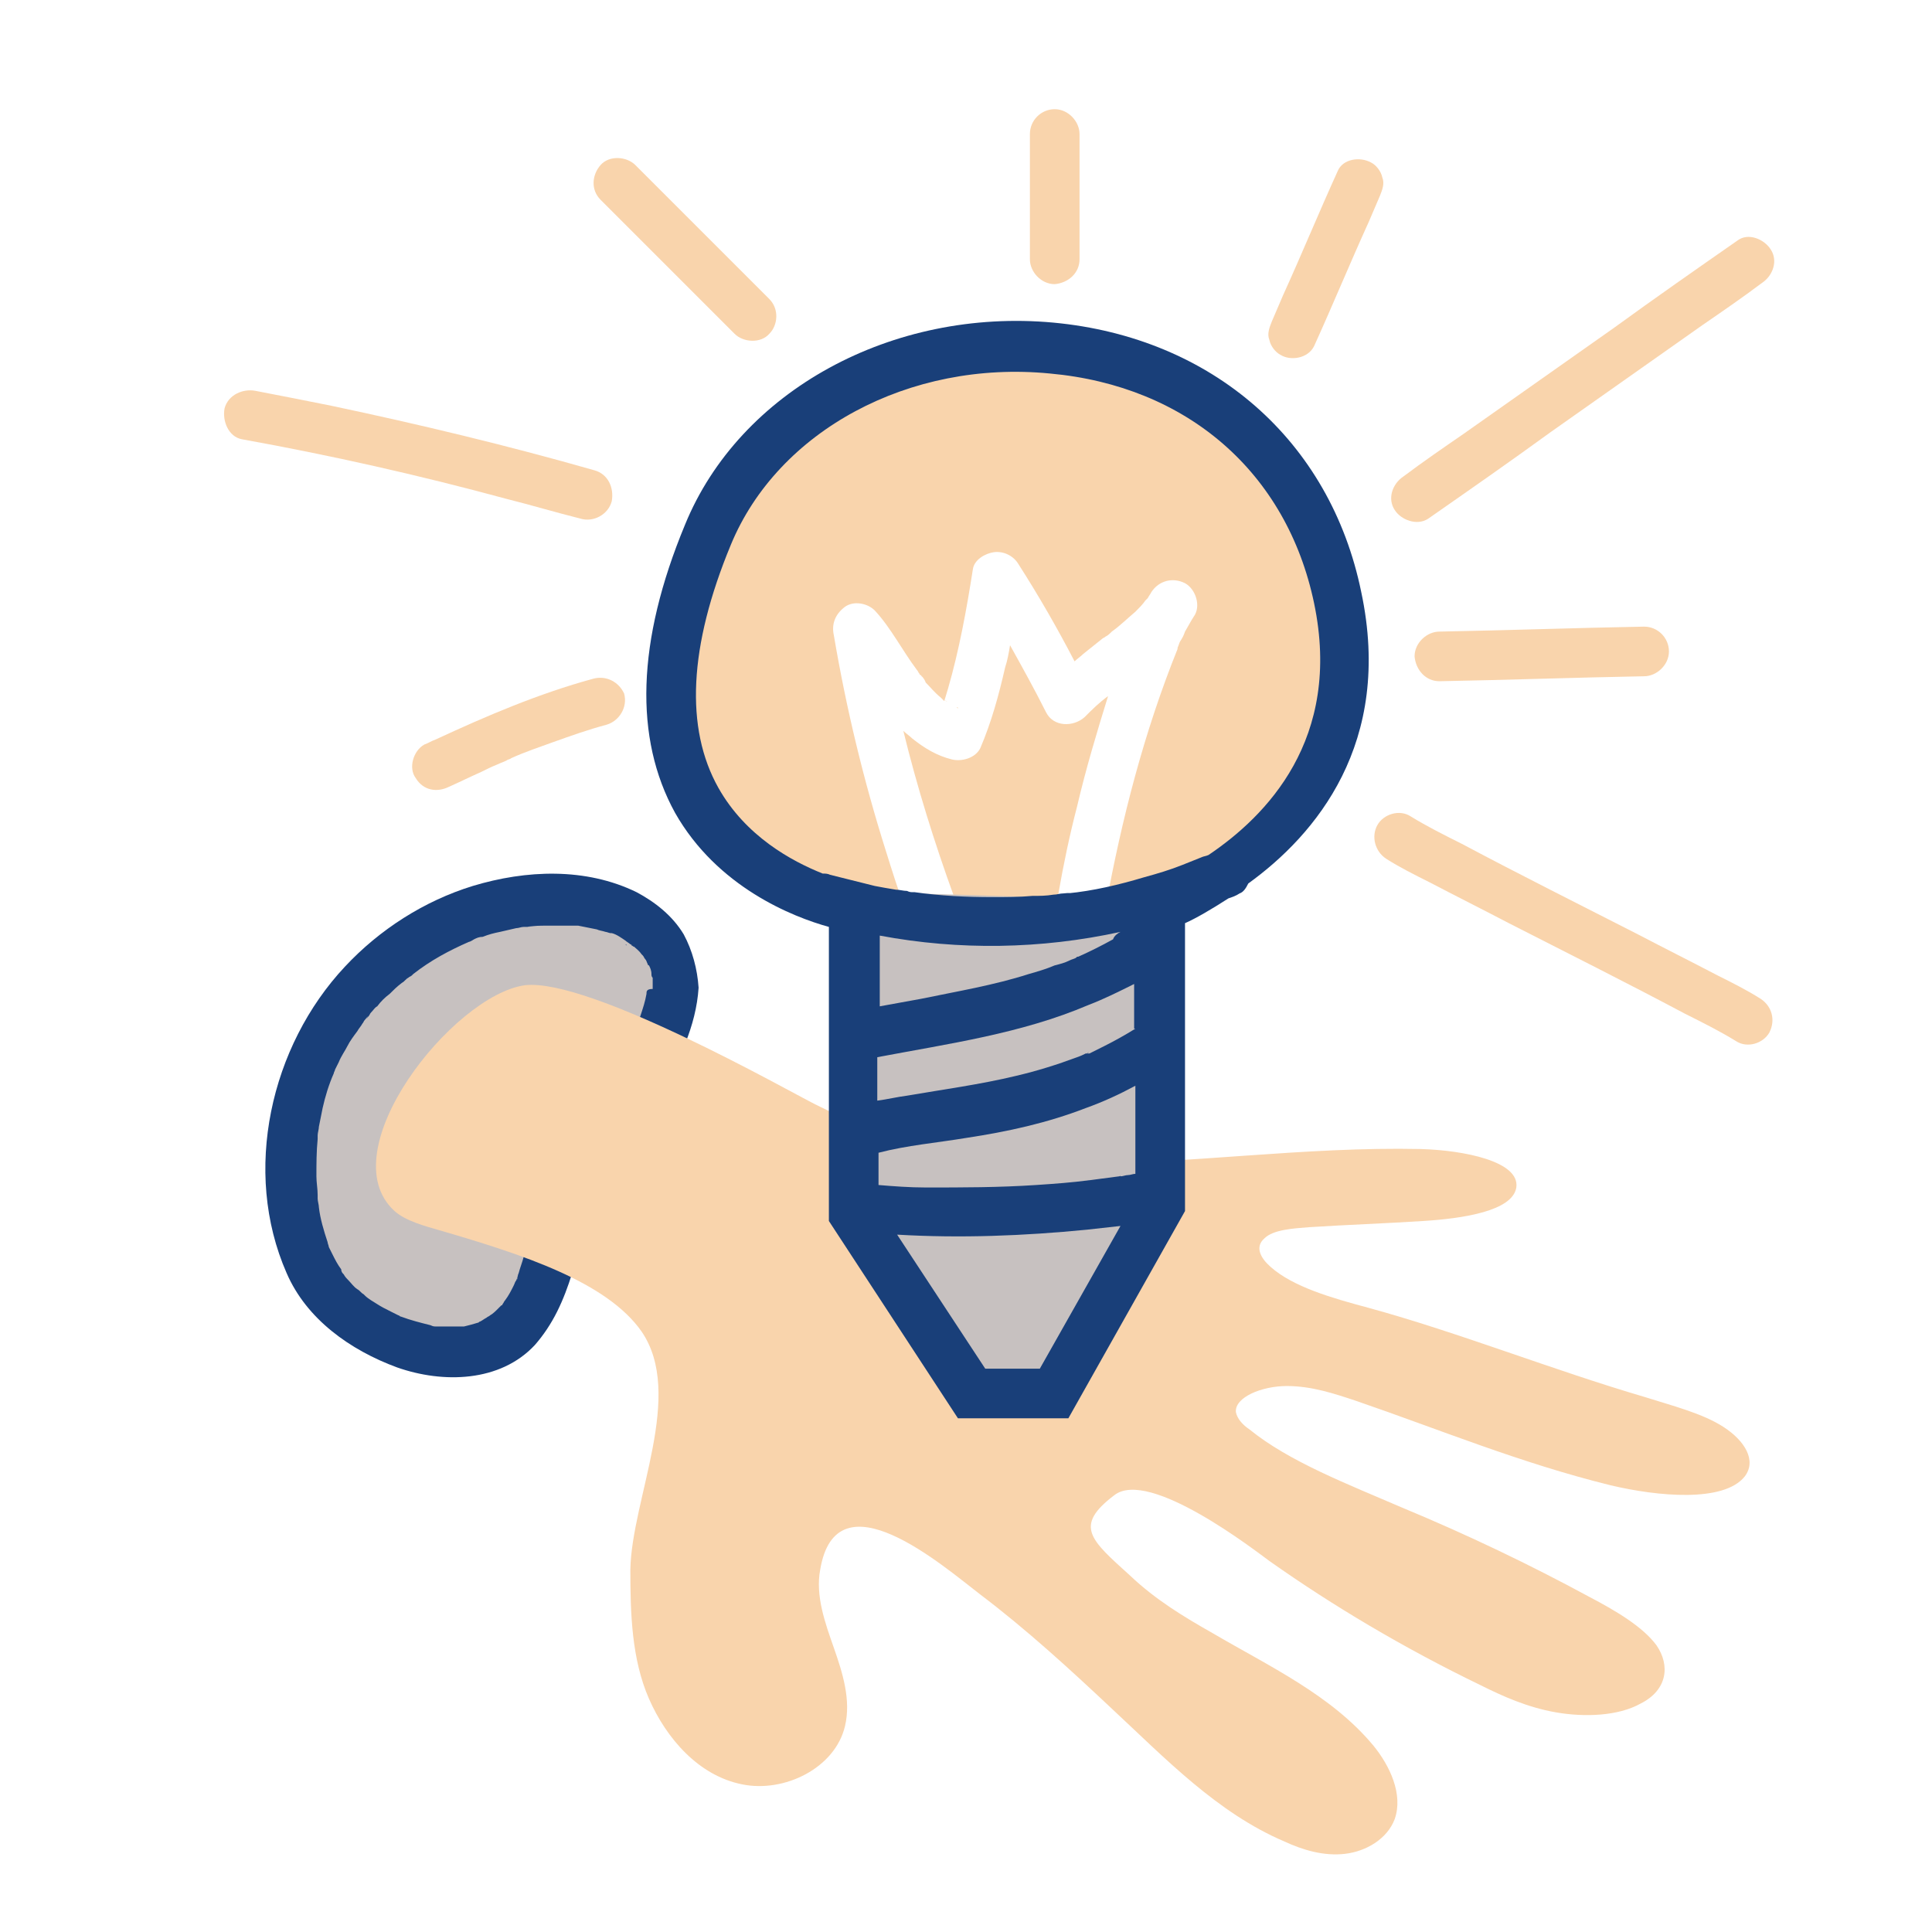
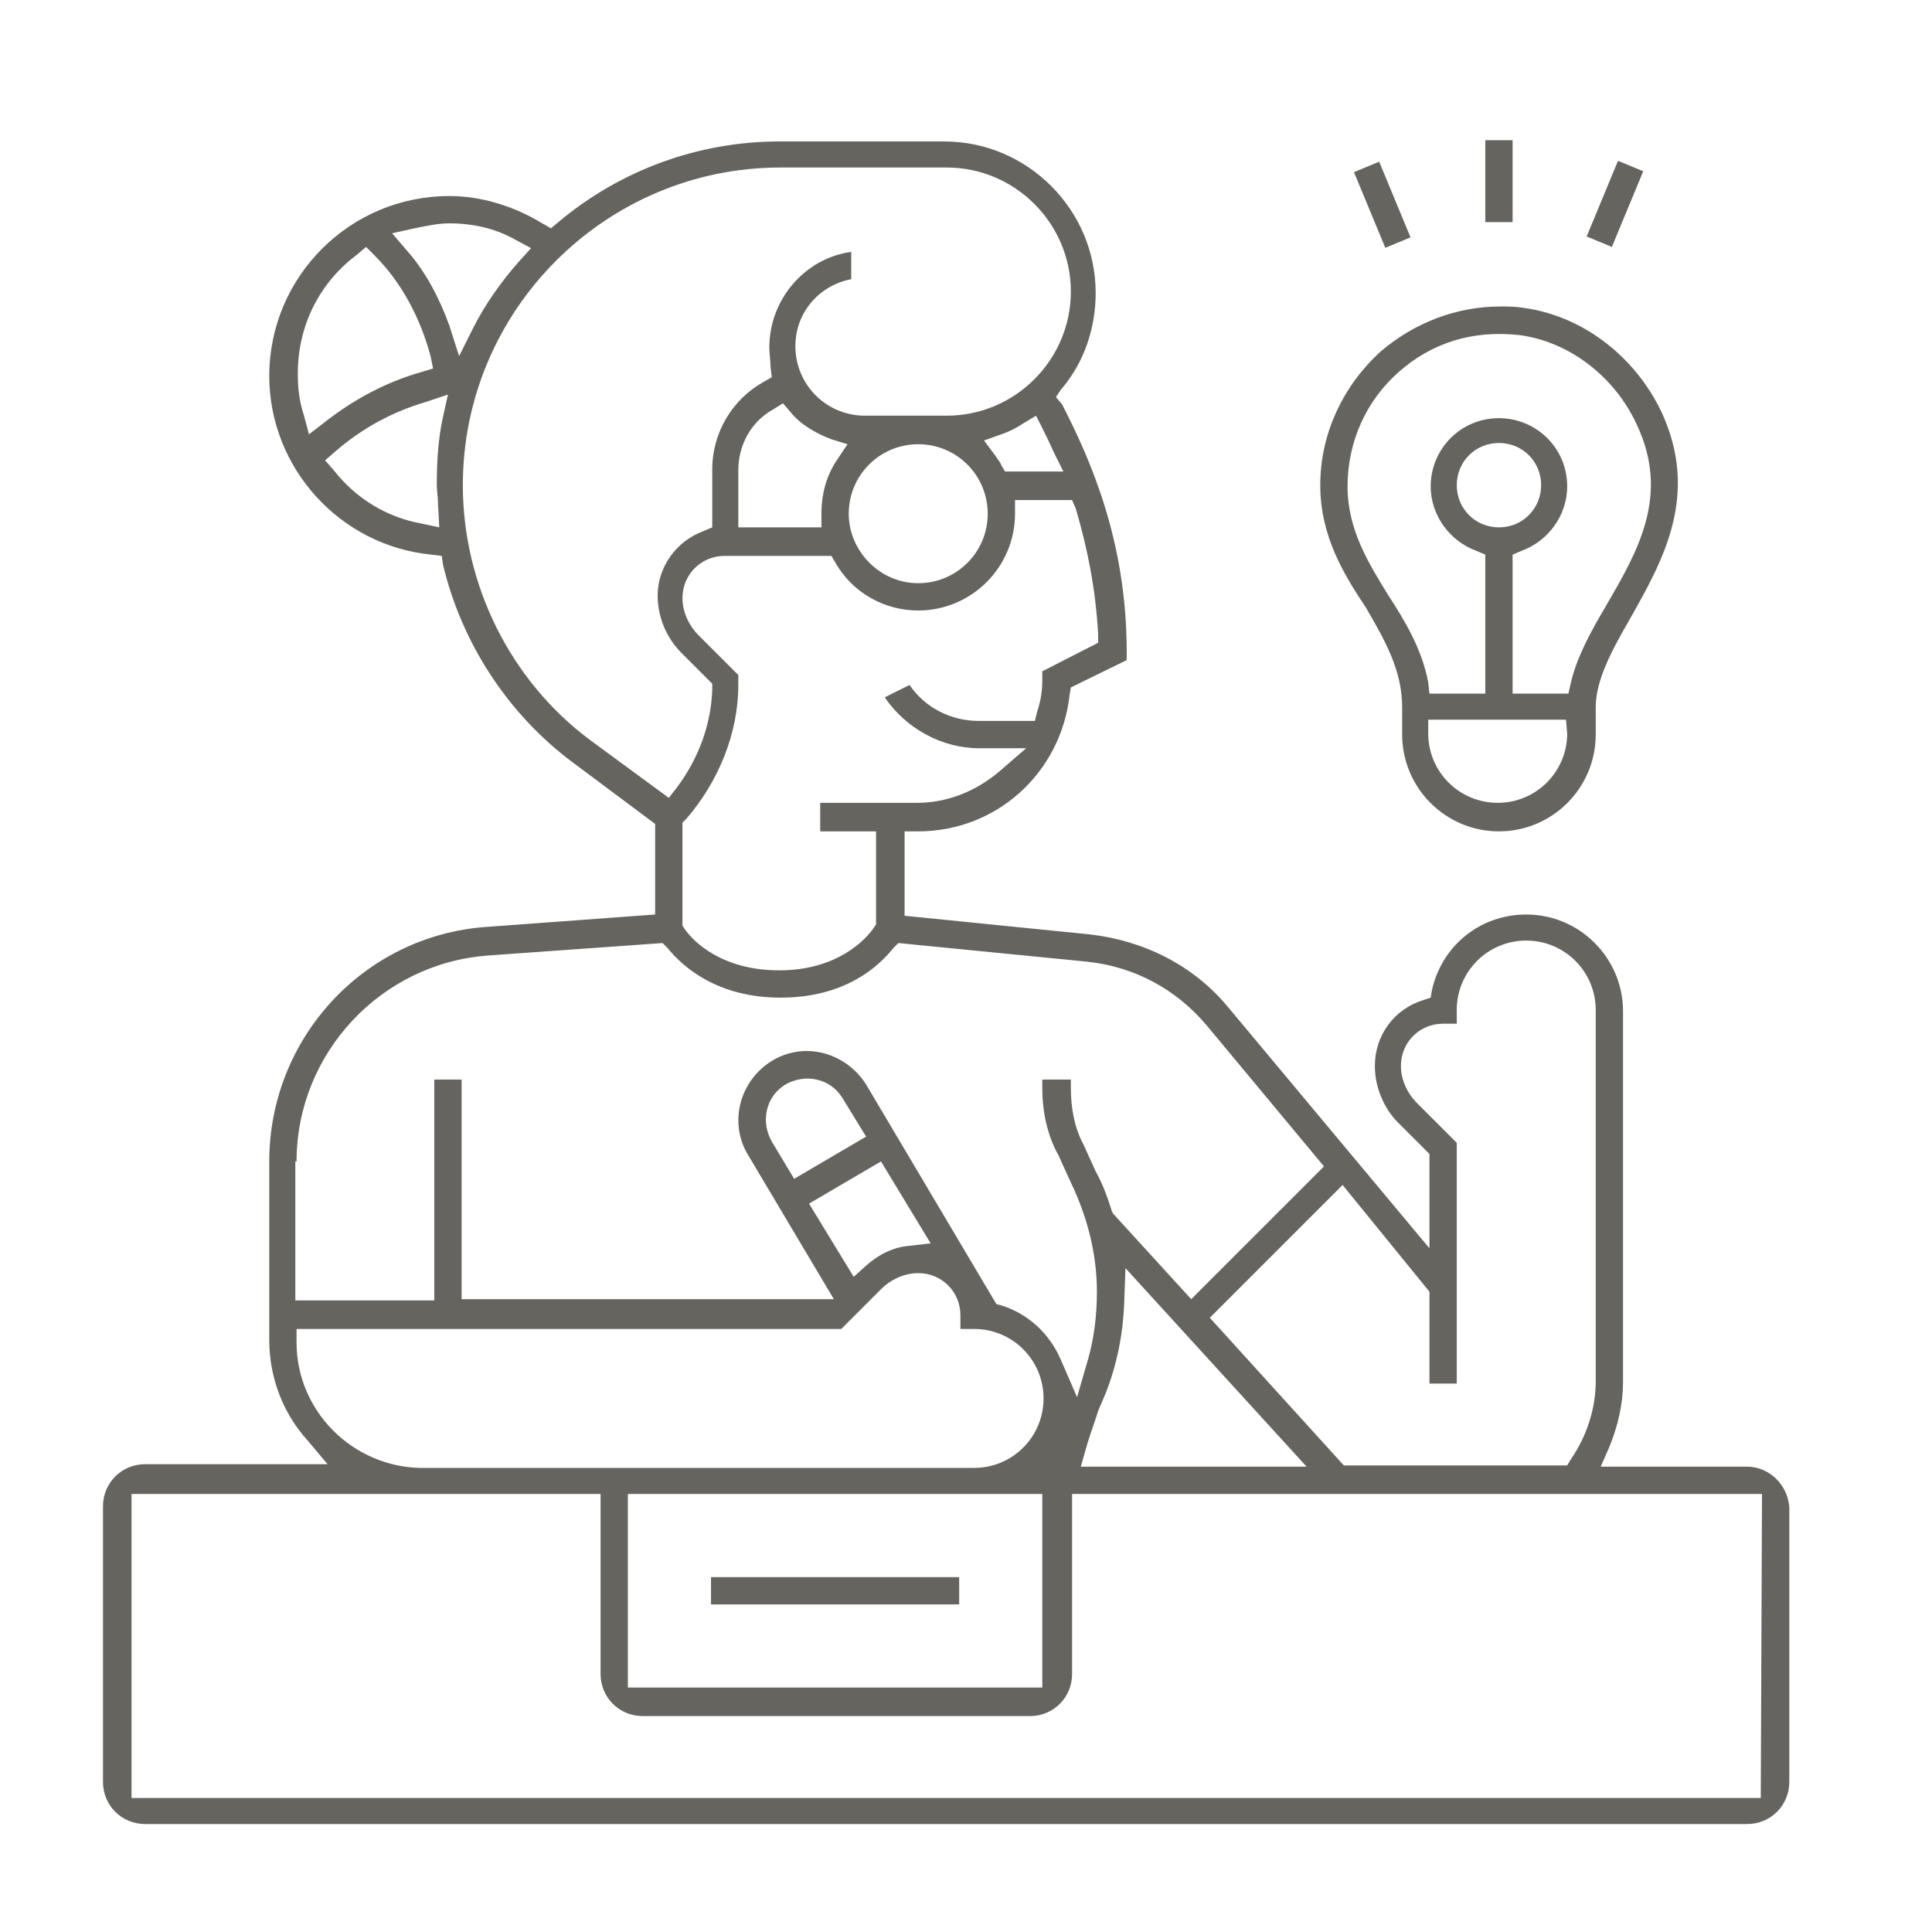
<svg xmlns="http://www.w3.org/2000/svg" version="1.1" id="Calque_1" x="0px" y="0px" viewBox="0 0 155.7 155.7" style="enable-background:new 0 0 155.7 155.7;" xml:space="preserve">
  <style type="text/css">
- 	.st0{fill:#C7C1C0;}
- 	.st1{fill:#193F79;}
- 	.st2{fill:#F9D4AC;}
+ 	.st0{fill:#66645f;}
</style>
-   <g>
-     <path class="st0" d="M43.1,104.7c-0.6,1.3-1.5,2.5-2.7,3.3c-4.2,2.7-10.9-0.1-13.8-3.4c-1.7-1.8-2.5-4.3-2.9-6.7   c-1-5.7,0.5-11.7,3.8-16.4s8.7-7.9,14.4-8.8c3-0.5,6.2-0.2,8.8,1.3c8.7,5-2,15.9-4.5,21.4C45,97.9,44.5,101.8,43.1,104.7z" />
-     <g>
-       <path class="st1" d="M35.1,106.9c0.1,0,0.2,0,0.2,0c0,0,0,0,0,0C35.2,106.9,35.1,106.9,35.1,106.9z" />
-       <path class="st1" d="M55.1,75.3c-0.9-1.5-2.3-2.6-3.8-3.4c-4.1-2-8.9-1.8-13.2-0.5c-3.9,1.2-7.5,3.5-10.3,6.5    c-6,6.4-8.3,16.5-4.7,24.7c1.6,3.7,5.1,6.2,8.9,7.6c3.7,1.3,8.3,1.2,11.1-1.8c0.7-0.8,1.3-1.7,1.8-2.7c1-2,1.5-4.1,2.1-6.2    c0.3-0.9,0.5-1.9,0.9-2.8c0-0.1,0.1-0.2,0.1-0.2c0,0,0,0,0,0c0.1-0.1,0.1-0.2,0.2-0.4c0.1-0.3,0.3-0.5,0.4-0.8    c1.4-2.4,3-4.7,4.5-7.1c1.6-2.6,3-5.5,3.2-8.6C56.2,78.1,55.8,76.6,55.1,75.3z M39.6,106.1C39.6,106.1,39.6,106.1,39.6,106.1    C39.7,106,39.8,105.9,39.6,106.1z M39.5,106.2C39.5,106.2,39.5,106.1,39.5,106.2C39.5,106.1,39.5,106.2,39.5,106.2z M40.5,105.2    C40.5,105.2,40.5,105.2,40.5,105.2C40.5,105.2,40.5,105.2,40.5,105.2z M52.1,80.1C52.1,80.1,52.1,80.1,52.1,80.1    c0,0.1,0,0.1,0,0.2C52.1,80.3,52.1,80.2,52.1,80.1c-0.1,0.6-0.3,1.2-0.5,1.8c-0.1,0.3-0.2,0.6-0.3,0.8c0-0.1,0,0-0.1,0.1    c0,0,0,0,0,0c0,0.1,0,0.1-0.1,0.2c0-0.1,0-0.1,0.1-0.1c-0.1,0.2-0.1,0.3-0.2,0.5c-0.3,0.7-0.6,1.3-1,1.9c-1.3,2.4-2.9,4.6-4.4,6.9    c-0.7,1.2-1.4,2.4-1.8,3.7c-0.6,1.8-1,3.6-1.6,5.4c-0.1,0.4-0.3,0.9-0.4,1.3c-0.1,0.2-0.1,0.5-0.2,0.6c0-0.1,0.1-0.2,0.1-0.2    c0,0.1-0.1,0.2-0.1,0.2c-0.1,0.1-0.1,0.2-0.2,0.4c-0.2,0.4-0.4,0.8-0.7,1.2c-0.1,0.1-0.1,0.2-0.2,0.3c0,0,0,0.1-0.1,0.1    c-0.1,0.1-0.4,0.4-0.4,0.4c0,0-0.3,0.3-0.5,0.4c-0.1,0.1-0.2,0.1-0.3,0.2c-0.2,0.1-0.3,0.2-0.5,0.3c-0.1,0-0.1,0.1-0.2,0.1    c0,0,0,0,0,0c-0.3,0.1-0.7,0.2-1.1,0.3c-0.1,0-0.1,0-0.2,0c-0.2,0-0.4,0-0.6,0c-0.4,0-0.8,0-1.1,0c-0.1,0-0.1,0-0.2,0    c0,0,0,0,0.1,0c0,0-0.1,0-0.1,0c0,0-0.1,0-0.1,0c-0.1,0-0.1,0-0.1,0c-0.1,0-0.2,0-0.4-0.1c-0.8-0.2-1.6-0.4-2.4-0.7c0,0,0,0,0,0    c-0.1,0-0.1-0.1-0.2-0.1c-0.2-0.1-0.4-0.2-0.6-0.3c-0.4-0.2-0.8-0.4-1.1-0.6c-0.3-0.2-0.7-0.4-1-0.7c0,0-0.1-0.1-0.1-0.1    c-0.2-0.1-0.3-0.3-0.5-0.4c-0.3-0.2-0.5-0.5-0.7-0.7c-0.1-0.1-0.3-0.3-0.4-0.5c0,0,0,0,0,0c-0.1-0.1-0.2-0.2-0.2-0.4    c-0.3-0.4-0.5-0.8-0.7-1.2c-0.1-0.2-0.2-0.4-0.3-0.6c0,0,0,0,0,0c0-0.1-0.1-0.3-0.1-0.4c-0.3-0.9-0.6-1.9-0.7-2.8    c0-0.2-0.1-0.5-0.1-0.7c0,0.1,0,0.2,0,0.3c0-0.1,0-0.2,0-0.3c0-0.1,0-0.2,0-0.3c0-0.5-0.1-1-0.1-1.5c0-1,0-2,0.1-3    c0-0.1,0-0.2,0-0.3c0,0,0,0,0,0c0,0,0,0,0,0c0-0.2,0.1-0.5,0.1-0.7c0.1-0.5,0.2-1,0.3-1.5c0.2-0.9,0.5-1.9,0.9-2.8    c0-0.1,0.1-0.2,0.1-0.3c0,0,0,0,0,0c0.1-0.2,0.2-0.4,0.3-0.6c0.2-0.5,0.5-0.9,0.7-1.3c0.2-0.4,0.5-0.8,0.8-1.2    c0.1-0.2,0.3-0.4,0.4-0.6c0.1-0.1,0.1-0.2,0.2-0.3c0,0,0.4-0.5,0.2-0.2c-0.2,0.3,0.1-0.1,0.1-0.1c0.1-0.1,0.1-0.2,0.2-0.3    c0.2-0.2,0.3-0.4,0.5-0.5c0.3-0.4,0.6-0.7,1-1c0.3-0.3,0.6-0.6,1-0.9c0.2-0.1,0.3-0.3,0.5-0.4c0.1-0.1,0.2-0.1,0.3-0.2    c0,0,0,0,0.1-0.1c1.4-1.1,2.9-1.9,4.5-2.6c0.1,0,0.4-0.2,0.4-0.2c0.2-0.1,0.4-0.2,0.7-0.2c0.5-0.2,0.9-0.3,1.4-0.4    c0.4-0.1,0.9-0.2,1.3-0.3c0.2,0,0.4-0.1,0.6-0.1c0.1,0,0.2,0,0.3,0c0.1,0,0.7-0.2,0.1,0c0.4-0.1,1-0.1,1.4-0.1c0.5,0,1,0,1.6,0    c0.2,0,0.5,0,0.7,0c0.1,0,0.2,0,0.3,0c0.5,0.1,1,0.2,1.5,0.3c0.2,0.1,0.4,0.1,0.7,0.2c0.1,0,0.3,0.1,0.4,0.1c0,0,0.1,0,0.1,0    c0.4,0.1,0.8,0.4,1.1,0.6c0.1,0.1,0.3,0.2,0.4,0.3c0,0,0.1,0,0.1,0.1c0,0,0,0,0,0c0.1,0,0.1,0.1,0.2,0.1c0,0-0.1-0.1-0.1-0.1    c0.2,0.2,0.5,0.4,0.7,0.7c0,0,0.1,0.1,0.1,0.1c0.1,0.1,0.1,0.2,0.2,0.3c0.1,0.1,0.1,0.2,0.2,0.4c0,0,0,0.1,0.1,0.1    c0.1,0.2,0.2,0.4,0.2,0.7c0,0.1,0,0.2,0.1,0.3c0,0,0,0.1,0,0.1c0,0.3,0,0.5,0,0.8C52.1,79.7,52.1,79.9,52.1,80.1    C52.1,79.9,52.1,79.9,52.1,80.1z M52.1,78.5c0,0,0,0.1,0,0.1C52.1,78.5,52.1,78.5,52.1,78.5z" />
-       <path class="st1" d="M50.5,76.2C50.5,76.1,50.5,76.1,50.5,76.2c-0.1-0.1-0.1-0.1-0.1-0.1C50.4,76.1,50.5,76.1,50.5,76.2    C50.6,76.2,50.6,76.2,50.5,76.2z" />
-       <path class="st1" d="M51.3,82.9C51.3,82.8,51.3,82.8,51.3,82.9c0-0.1,0.1-0.1,0.1-0.1C51.3,82.7,51.3,82.8,51.3,82.9    C51.2,82.9,51.3,82.9,51.3,82.9z" />
-       <path class="st1" d="M52.1,80.1C52.1,80.1,52.1,80.1,52.1,80.1c0-0.1,0-0.1,0-0.1C52.1,80,52.1,80.1,52.1,80.1    C52.1,80.1,52.1,80.1,52.1,80.1z" />
-     </g>
-   </g>
-   <g>
-     <path class="st2" d="M89,51.2C89,51.2,89,51.2,89,51.2C89.1,51.2,89,51.2,89,51.2C89,51.2,89,51.2,89,51.2z" />
-     <path class="st2" d="M95.5,50.9c-0.1,0.3-0.2,0.5-0.4,0.8c-0.1,0.2-0.1,0.3-0.2,0.5c0,0,0,0.1,0,0.1c-2.7,6.7-4.5,13.7-5.8,20.8   c-0.1,0.6-0.6,1-1.1,1.3c14.2-3.1,25.5-14.9,18.9-30.2c-3.5-8.3-13-14.4-21.8-15.4c-16.9-2-33.7,10.6-29.9,29.5   c1.3,6.4,6.1,11.7,12,14.4c5.9,2.7,12.7,3.1,19.1,2c0.3,0,0.6-0.1,0.9-0.2c-0.2,0-0.3,0-0.5,0c-1.1-0.3-1.6-1.4-1.4-2.5   c0.4-2.3,0.9-4.7,1.5-7c0.7-3,1.6-6,2.5-8.9c-0.7,0.5-1.3,1.1-1.9,1.7c-0.9,0.8-2.5,0.8-3.1-0.4c-0.9-1.8-1.9-3.6-2.9-5.4   c-0.1,0.6-0.2,1.2-0.4,1.8c-0.5,2.2-1.1,4.4-2,6.5c-0.4,0.8-1.5,1.1-2.3,0.9c-1.2-0.3-2.2-0.9-3.2-1.7c-0.2-0.2-0.5-0.4-0.7-0.6   c1.1,4.5,2.5,9,4.1,13.4c0.4,1.1-0.4,2.1-1.4,2.5c-1.1,0.4-2.1-0.4-2.5-1.4c-0.6-1.6-1.1-3.2-1.6-4.8c-1.8-5.7-3.2-11.5-4.2-17.4   c-0.2-0.9,0.1-1.7,0.9-2.3c0.7-0.5,1.8-0.3,2.4,0.3c1.3,1.4,2.2,3.2,3.4,4.8c0.1,0.1,0.1,0.2,0.2,0.3c0,0,0,0.1,0.1,0.1   c0.2,0.3,0.1,0.1,0,0c0,0,0,0-0.1-0.1c0.2,0.2,0.4,0.4,0.5,0.7c0.4,0.4,0.7,0.8,1.2,1.2c0.1,0.1,0.2,0.2,0.3,0.3c0,0,0,0,0,0   c0.1-0.3,0.2-0.7,0.3-1c0.9-3.1,1.5-6.4,2-9.6c0.1-0.8,1-1.3,1.7-1.4c0.8-0.1,1.6,0.3,2,1c1.6,2.5,3.1,5.1,4.5,7.8   c0.2-0.2,0.5-0.4,0.7-0.6c0.5-0.4,1-0.8,1.5-1.2c0.1-0.1,0.2-0.1,0.3-0.2c0.4-0.3,0.1-0.1,0,0c0.2-0.1,0.3-0.2,0.5-0.4   c0.7-0.5,1.3-1.1,1.9-1.6c0.3-0.3,0.6-0.6,0.8-0.9c0.1-0.1,0.1-0.1,0.2-0.2c0.1-0.2,0.2-0.3,0.3-0.5c0.6-0.9,1.7-1.2,2.7-0.7   c0.9,0.5,1.3,1.9,0.7,2.7C96,50,95.8,50.4,95.5,50.9z" />
-     <polygon class="st2" points="89.1,51.1 89.1,51.1 89.1,51.1  " />
-     <path class="st2" d="M77.1,57C77.2,57,77.2,57.1,77.1,57c0.1,0,0.1,0,0.1,0.1C77.1,57,77.1,57,77.1,57z" />
-     <path class="st2" d="M76.1,56.4C76.1,56.4,76.1,56.4,76.1,56.4C76.1,56.4,76.1,56.4,76.1,56.4C76.1,56.4,76.1,56.4,76.1,56.4z" />
-     <path class="st2" d="M76.1,56.4C76.3,56.5,76.5,56.7,76.1,56.4L76.1,56.4z" />
-   </g>
-   <path class="st2" d="M65.7,89c6.6,3.3,11.9,4.8,20.9,4.8c9.3,0,18.5-1.4,27.9-1.2c3.5,0.1,8,1,7.7,3.1c-0.3,1.9-4.3,2.5-7.5,2.7  c-3.1,0.2-6.1,0.3-9.2,0.5c-1.3,0.1-2.9,0.2-3.6,0.9c-0.8,0.7-0.3,1.6,0.5,2.3c1.8,1.6,4.9,2.5,7.9,3.3c7.3,2,14.8,5,22.3,7.2  c2.2,0.7,4.6,1.3,6.3,2.4c1.7,1.1,2.7,2.7,1.7,4c-1.7,2.1-7,1.6-10.8,0.7c-7.3-1.8-13.8-4.5-20.5-6.8c-1.8-0.6-3.6-1.2-5.6-1.2  c-2,0-4.2,0.9-4.1,2.1c0.1,0.5,0.5,1,1.1,1.4c3.2,2.6,7.9,4.4,12.3,6.3c5.3,2.2,10.3,4.6,15.1,7.2c2.1,1.1,4.3,2.4,5.4,3.9  c1.1,1.6,0.9,3.6-1.3,4.7c-1.8,1-4.5,1.1-6.8,0.7c-2.3-0.4-4.3-1.3-6.1-2.2c-6.2-3-11.9-6.4-17-10c-1.1-0.8-9.7-7.5-12.5-5.3  c-3.3,2.5-1.9,3.6,1.3,6.5c2,1.9,4.3,3.3,6.6,4.6c4.6,2.7,9.6,5,13,9.1c1.3,1.6,2.4,3.9,1.7,5.9c-0.6,1.6-2.3,2.6-4,2.8  s-3.4-0.3-4.9-1c-5.4-2.3-9.6-6.7-13.9-10.7c-3.4-3.2-6.9-6.4-10.6-9.2c-3-2.3-11.6-9.8-12.9-2c-0.4,2.1,0.4,4.3,1.1,6.3  c0.7,2,1.4,4.2,0.9,6.3c-0.8,3.4-4.9,5.4-8.3,4.7c-3.5-0.7-6.1-3.7-7.5-6.9s-1.5-6.9-1.5-10.4c0.1-5.7,4.4-14.1,0.9-19.2  c-2.8-4-9.6-6.2-16.1-8.1c-1.4-0.4-2.9-0.8-3.8-1.6c-5.3-4.8,4.7-17.4,10.5-18.2C47.5,78.8,63.5,87.9,65.7,89z" />
-   <path class="st0" d="M92.1,74c-0.3-0.4-0.6-0.8-0.9-0.9c-1.2-0.6-2.6-0.6-4-0.7c-4.6-0.1-9.2-0.3-13.8-0.4  c-6.9-0.2-4.5,8.8-4.5,13.7c0,4,0,8,0,12l9.5,14.5h6.6c0,0,8.6-15.2,8.6-15.2C95.2,94.1,94.8,78.3,92.1,74z" />
-   <g>
-     <path class="st2" d="M111.7,69.2c1.1,0.7,2.3,1.3,3.5,1.9c2.1,1.1,4.3,2.2,6.4,3.3c4.7,2.4,9.5,4.8,14.2,7.3   c1.4,0.7,2.8,1.4,4.1,2.2c0.9,0.6,2.2,0.2,2.7-0.7c0.5-1,0.2-2.1-0.7-2.7c-1.1-0.7-2.3-1.3-3.5-1.9c-2.1-1.1-4.3-2.2-6.4-3.3   c-4.7-2.4-9.5-4.8-14.2-7.3c-1.4-0.7-2.8-1.4-4.1-2.2c-0.9-0.6-2.2-0.2-2.7,0.7C110.5,67.4,110.8,68.6,111.7,69.2L111.7,69.2z" />
-   </g>
-   <g>
-     <path class="st2" d="M116,54.9c5.5-0.1,11-0.3,16.5-0.4c1,0,2-0.9,2-2c0-1.1-0.9-2-2-2c-5.5,0.1-11,0.3-16.5,0.4c-1,0-2,0.9-2,2   C114.1,54,114.9,54.9,116,54.9L116,54.9z" />
-   </g>
-   <g>
-     <path class="st2" d="M115.1,41.8c3.3-2.3,6.6-4.6,9.9-7c4.1-2.9,8.1-5.7,12.2-8.6c1.6-1.1,3.2-2.2,4.8-3.4c0.9-0.6,1.3-1.8,0.7-2.7   c-0.5-0.8-1.8-1.4-2.7-0.7c-3.3,2.3-6.6,4.6-9.9,7c-4.1,2.9-8.1,5.7-12.2,8.6c-1.6,1.1-3.2,2.2-4.8,3.4c-0.9,0.6-1.3,1.8-0.7,2.7   C112.9,41.9,114.2,42.4,115.1,41.8L115.1,41.8z" />
-   </g>
-   <g>
-     <path class="st2" d="M105.9,27.9c1.5-3.3,2.9-6.7,4.4-10c0.3-0.7,0.6-1.4,0.9-2.1c0.2-0.5,0.4-1,0.2-1.5c-0.1-0.5-0.5-1-0.9-1.2   c-0.9-0.5-2.3-0.3-2.7,0.7c-1.5,3.3-2.9,6.7-4.4,10c-0.3,0.7-0.6,1.4-0.9,2.1c-0.2,0.5-0.4,1-0.2,1.5c0.1,0.5,0.5,1,0.9,1.2   C104,29.1,105.4,28.9,105.9,27.9L105.9,27.9z" />
-   </g>
-   <g>
-     <path class="st2" d="M87,20.9c0-3.4,0-6.7,0-10.1c0-1-0.9-2-2-2c-1.1,0-2,0.9-2,2c0,3.4,0,6.7,0,10.1c0,1,0.9,2,2,2   C86.1,22.8,87,22,87,20.9L87,20.9z" />
-   </g>
-   <g>
-     <path class="st2" d="M62,24.1c-2.9-2.9-5.9-5.9-8.8-8.8c-0.7-0.7-1.4-1.4-2-2c-0.7-0.7-2.1-0.8-2.8,0c-0.7,0.8-0.8,2,0,2.8   c2.9,2.9,5.9,5.9,8.8,8.8c0.7,0.7,1.4,1.4,2,2c0.7,0.7,2.1,0.8,2.8,0C62.7,26.2,62.8,24.9,62,24.1L62,24.1z" />
-   </g>
-   <g>
-     <path class="st2" d="M47.9,37.9c-7-2-14.1-3.7-21.2-5.2c-2-0.4-4-0.8-6.1-1.2c-1-0.2-2.2,0.3-2.5,1.4c-0.2,1,0.3,2.3,1.4,2.5   c7.2,1.3,14.3,2.9,21.3,4.8c2,0.5,4,1.1,6,1.6c1,0.3,2.2-0.3,2.5-1.4C49.5,39.3,49,38.2,47.9,37.9L47.9,37.9z" />
-   </g>
-   <g>
-     <path class="st2" d="M47.8,54.7c-4.4,1.2-8.6,3-12.7,4.9c-0.3,0.1-0.6,0.3-0.9,0.4c-0.9,0.5-1.3,1.9-0.7,2.7c0.6,1,1.7,1.2,2.7,0.7   c0.9-0.4,1.7-0.8,2.6-1.2c0.4-0.2,0.8-0.4,1.3-0.6c0.2-0.1,0.5-0.2,0.7-0.3c0.3-0.1-0.4,0.1,0,0c0.1-0.1,0.3-0.1,0.4-0.2   c1.1-0.5,2.3-0.9,3.4-1.3c1.4-0.5,2.8-1,4.3-1.4c1-0.3,1.7-1.4,1.4-2.5C49.9,55,48.9,54.4,47.8,54.7L47.8,54.7z" />
-   </g>
-   <g>
-     <path class="st1" d="M109.7,47.7c-2.5-12.2-12-20.5-24.8-21.7c-13-1.2-25.3,5.5-29.7,16.3c-3.9,9.4-4.1,17.2-0.8,23.2   c3.4,6,9.5,8.4,12.4,9.2v23.7l10.4,15.9h8.9l9.4-16.7V74.4c0.9-0.4,2.1-1.1,3.5-2c0.3-0.1,0.6-0.2,0.9-0.4c0.3-0.1,0.5-0.4,0.7-0.8   C106,67.3,112.3,59.9,109.7,47.7z M57.9,63.5c-2.7-4.8-2.4-11.4,1-19.6c3.8-9.2,14.4-14.9,25.7-13.8c11.1,1,19.1,8,21.3,18.5   c2.3,11-3.9,17.2-8.5,20.3c-0.2,0.1-0.4,0.1-0.6,0.2c-0.5,0.2-1,0.4-1.5,0.6c-1,0.4-2,0.7-3.1,1c-2,0.6-4.1,1.1-6.2,1.3   c0.6-0.1-0.2,0-0.3,0c-0.3,0-0.5,0.1-0.8,0.1c-0.6,0.1-1.1,0.1-1.7,0.1c-1.1,0.1-2.1,0.1-3.2,0.1c-2.1,0-4.2-0.1-6.3-0.4   c0,0-0.1,0-0.1,0c-0.2,0-0.3,0-0.5-0.1c-0.3,0-0.6-0.1-0.9-0.1c-0.6-0.1-1.2-0.2-1.7-0.3c-1.2-0.3-2.4-0.6-3.6-0.9   c-0.2-0.1-0.4-0.1-0.6-0.1C63.8,69.4,60.1,67.4,57.9,63.5z M90.2,94.8C90.2,94.8,90.2,94.8,90.2,94.8c-0.8,0.1-1.5,0.2-2.3,0.3   c-1.5,0.2-2.9,0.3-4.4,0.4c-3,0.2-5.9,0.2-8.9,0.2c-1.3,0-2.6-0.1-3.8-0.2v-2.6c2.3-0.6,4.7-0.8,7.1-1.2c3.3-0.5,6.5-1.2,9.6-2.4   c1.4-0.5,2.7-1.1,4-1.8v7.1c-0.2,0-0.4,0.1-0.6,0.1c-0.2,0-0.4,0.1-0.6,0.1C90.3,94.7,90.3,94.8,90.2,94.8z M90.3,75.1   c-0.2,0.1-0.5,0.3-0.6,0.6c-0.9,0.5-1.9,1-2.8,1.4c-0.1,0-0.1,0-0.2,0.1c0,0,0,0,0,0c-0.2,0.1-0.3,0.1-0.5,0.2   c-0.4,0.2-0.8,0.3-1.2,0.4c-0.7,0.3-1.4,0.5-2.1,0.7c-2.8,0.9-5.8,1.4-8.7,2c-1.1,0.2-2.2,0.4-3.3,0.6v-5.7   C77.3,76.6,83.9,76.5,90.3,75.1z M91.5,82.9c-0.8,0.5-1.7,1-2.5,1.4c-0.4,0.2-0.8,0.4-1.2,0.6c0,0-0.1,0-0.1,0c0,0,0,0-0.1,0   c0,0,0,0-0.1,0c0,0,0,0,0,0c0,0,0,0,0,0c-0.2,0.1-0.4,0.2-0.7,0.3c-1.6,0.6-3.2,1.1-4.9,1.5c-2.9,0.7-5.9,1.1-8.8,1.6   c-0.8,0.1-1.6,0.3-2.4,0.4v-3.5c5.8-1.1,11.6-1.9,17-4.2c1.3-0.5,2.5-1.1,3.7-1.7V82.9z M83.8,110.3h-4.4l-7.1-10.8   c5.1,0.3,10.2,0.1,15.3-0.4c0.9-0.1,1.8-0.2,2.7-0.3L83.8,110.3z" />
-     <path class="st1" d="M87.6,84.9C87.6,84.9,87.6,84.9,87.6,84.9c0,0,0.1,0,0.1-0.1C87.8,84.8,87.7,84.8,87.6,84.9z" />
-   </g>
+   <path class="st0" d="M140.8,118.2H129l0.7-1.6c0.7-1.7,1.1-3.5,1.1-5.2V81.5c0-4.3-3.5-7.8-7.8-7.8c-3.7,0-6.8,2.5-7.6,6.1l-0.1,0.6  l-0.6,0.2c-2.3,0.7-3.9,2.8-3.9,5.3c0,1.7,0.7,3.4,1.9,4.6l2.5,2.5v7.6L99,81.2c-2.8-3.4-6.8-5.4-11.2-5.9l-14.9-1.5V67H74  c6.3,0,11.5-4.7,12.2-11l0.1-0.6l4.5-2.2v-0.7c0-9-3-15.6-5.2-19.9L85.1,32l0.4-0.6c1.9-2.2,2.8-5,2.8-7.8c0-6.7-5.5-12.2-12.2-12.2  H62.8c-6.5,0-12.8,2.3-17.8,6.5l-0.6,0.5l-0.7-0.4c-2.3-1.4-4.9-2.2-7.5-2.2c-8,0-14.5,6.5-14.5,14.5c0,7.4,5.7,13.7,13.1,14.4  l0.8,0.1l0.1,0.7c1.5,6.3,5.2,12,10.4,15.9l6.7,5v7.3l-13.6,1c-9.9,0.7-17.5,9-17.5,18.9V108c0,3,1.1,5.9,3.1,8.1l1.6,1.9H11.7  c-1.9,0-3.4,1.5-3.4,3.4v22.2c0,1.9,1.5,3.4,3.4,3.4h129.1c1.9,0,3.4-1.5,3.4-3.4v-22.1C144.1,119.7,142.6,118.2,140.8,118.2z   M115.2,104.1v7.4h2.2V92.1l-3.2-3.2c-0.8-0.8-1.3-1.9-1.3-3c0-1.9,1.5-3.4,3.4-3.4h1.1v-1.1c0-3.1,2.5-5.6,5.6-5.6  c3.1,0,5.6,2.5,5.6,5.6v29.9c0,2.2-0.7,4.4-2,6.3l-0.3,0.5h-18l-10.8-11.9l10.7-10.7L115.2,104.1z M105.3,118.2H87.1l0.4-1.4  c0.3-1.1,0.7-2.1,1-3.1l0.6-1.4c0.9-2.3,1.4-4.7,1.5-7.3l0.1-2.8L105.3,118.2z M86.7,41c1,3.4,1.6,6.6,1.8,10.1v0.7L84,54.1v0.7  c0,0.8-0.1,1.6-0.4,2.5l-0.2,0.8h-4.5c-2.2,0-4.3-1-5.6-2.9l-2,1c1.7,2.5,4.6,4.1,7.6,4.1h3.8l-2.2,1.9c-1.9,1.6-4.2,2.5-6.6,2.5  h-7.8V67h4.5v7.5l-0.2,0.3c-0.7,1-3,3.4-7.6,3.4s-6.9-2.3-7.6-3.3L55,74.6v-8.3l0.3-0.3c2.6-3,4.2-6.9,4.2-10.8v-0.8l-3.2-3.2  c-0.8-0.8-1.3-1.9-1.3-3c0-1.9,1.5-3.4,3.4-3.4h8.6l0.3,0.5c1.4,2.5,4,3.9,6.7,3.9c4.3,0,7.8-3.5,7.8-7.8v-1.1h4.6L86.7,41z   M59.5,42.5v-4.6c0-2,1-3.9,2.8-4.9l0.8-0.5l0.6,0.7c0.8,1,2,1.7,3.3,2.2l1.3,0.4L67.5,37c-0.9,1.3-1.3,2.8-1.3,4.4v1.1H59.5z   M68.4,41.4c0-3.1,2.5-5.6,5.6-5.6c3.1,0,5.6,2.5,5.6,5.6c0,3.1-2.5,5.6-5.6,5.6C70.9,47,68.4,44.4,68.4,41.4z M85.7,38H81l-0.3-0.5  c-0.1-0.3-0.4-0.6-0.5-0.8l-0.9-1.2l1.4-0.5c0.6-0.2,1.2-0.5,1.8-0.9l1-0.6l0.5,1c0.3,0.6,0.6,1.2,0.9,1.9L85.7,38z M24.5,33.5  c-0.4-1.2-0.5-2.3-0.5-3.4c0-3.8,1.7-7.3,4.8-9.6l0.7-0.6l0.7,0.7c2.2,2.2,3.7,5.1,4.5,8.1l0.2,1l-1,0.3c-2.8,0.8-5.4,2.2-7.7,4  l-1.3,1L24.5,33.5z M35.7,33.6c-0.4,1.8-0.5,3.7-0.5,5.5c0,0.4,0.1,1,0.1,1.5l0.1,1.9l-1.4-0.3c-2.8-0.5-5.3-2-7.1-4.3l-0.7-0.8  l0.8-0.7c2.2-1.9,4.6-3.2,7.3-4l1.8-0.6L35.7,33.6z M36.2,26.2c-0.8-2.2-1.9-4.3-3.4-6l-1.2-1.4l1.8-0.4c1-0.2,1.9-0.4,2.8-0.4  c1.9,0,3.7,0.4,5.3,1.3l1.3,0.7l-1,1.1c-1.4,1.6-2.7,3.4-3.7,5.4L37,28.7L36.2,26.2z M47.5,59.6c-6.4-4.8-10.2-12.5-10.2-20.5  c0-14.1,11.5-25.6,25.6-25.6h13.4c5.5,0,10,4.5,10,10s-4.5,10-10,10h-6.6c-3.1,0-5.6-2.5-5.6-5.6c0-2.7,1.9-4.9,4.5-5.4v-2.2  c-3.7,0.5-6.6,3.8-6.6,7.7c0,0.5,0.1,1.1,0.1,1.6l0.1,0.8l-0.7,0.4c-2.5,1.4-4.1,4.1-4.1,7v4.7l-0.7,0.3c-2.2,0.8-3.7,2.9-3.7,5.2  c0,1.7,0.7,3.4,1.9,4.6l2.5,2.5v0.5c-0.1,2.8-1.1,5.5-2.8,7.8l-0.7,0.9L47.5,59.6z M23.9,93.6c0-8.7,6.8-16,15.5-16.6l14-1l0.4,0.4  c1.2,1.5,4,4,9.1,4c5.2,0,7.9-2.5,9.1-4l0.4-0.4l15.2,1.5c3.8,0.4,7.2,2.2,9.7,5.2l9.4,11.3L96,104.7l-6.3-6.9l-0.1-0.2  c-0.4-1.3-0.8-2.3-1.3-3.2l-1-2.2c-0.7-1.3-1-2.9-1-4.5v-0.7H84v0.7c0,1.9,0.4,3.8,1.3,5.4l1,2.2c1.3,2.7,2.1,5.7,2.1,8.8  c0,1.8-0.2,3.6-0.7,5.4l-0.9,3.1l-1.3-3c-0.9-2.1-2.6-3.7-4.8-4.4l-0.4-0.1L69.8,87.4c-1-1.6-2.8-2.7-4.8-2.7c-1,0-2,0.3-2.8,0.8  c-2.6,1.6-3.5,5-1.9,7.6l6.9,11.6h-30V87h-2.2v17.8H23.8V93.6H23.9z M71,93.6l4,6.6l-1.7,0.2c-1.3,0.1-2.5,0.7-3.5,1.6l-1,0.9  l-3.6-5.9L71,93.6z M64,95l-1.8-3c-0.4-0.7-0.6-1.6-0.4-2.5c0.2-0.9,0.7-1.6,1.5-2.1c0.7-0.4,1.6-0.6,2.5-0.4  c0.9,0.2,1.6,0.7,2.1,1.5l1.9,3.1L64,95z M23.9,108.2v-1.1h43.9l3.2-3.2c0.8-0.8,1.9-1.3,3-1.3c1.9,0,3.4,1.5,3.4,3.4v1.1h1.1  c3.1,0,5.6,2.5,5.6,5.6s-2.5,5.6-5.6,5.6H33.9C28.4,118.2,23.9,113.7,23.9,108.2z M84,120.4V136H50.6v-15.6H84z M141.9,144.9H10.6  v-24.5h37.8v14.5c0,1.9,1.5,3.4,3.4,3.4H83c1.9,0,3.4-1.5,3.4-3.4v-14.5H142L141.9,144.9L141.9,144.9z" />
+   <rect x="57.3" y="127.1" class="st0" width="20" height="2.2" />
+   <path class="st0" d="M113,57v2.2c0,4.3,3.5,7.8,7.8,7.8c4.3,0,7.8-3.5,7.8-7.8V57c0-2.2,1.3-4.6,2.8-7.2c2.6-4.6,5.6-9.9,2.5-16.6  c-2.2-4.6-6.5-7.8-11.2-8.4c-0.6-0.1-1.2-0.1-1.8-0.1c-3.5,0-6.9,1.3-9.6,3.6c-3.1,2.8-4.9,6.7-4.9,10.8s1.9,7.2,3.7,9.9  C111.6,51.6,113,54,113,57z M126.3,59.1c0,3.1-2.5,5.6-5.6,5.6s-5.6-2.5-5.6-5.6V58h11.1L126.3,59.1L126.3,59.1z M112.7,30  c2.7-2.4,6-3.4,9.7-3c4,0.5,7.7,3.3,9.5,7.2c2.7,5.7,0.1,10.2-2.4,14.5c-1.3,2.2-2.4,4.2-2.9,6.3l-0.2,0.9h-4.5V44.7l0.7-0.3  c2.2-0.8,3.7-2.9,3.7-5.2c0-3.1-2.5-5.5-5.5-5.5c-3.1,0-5.5,2.5-5.5,5.5c0,2.3,1.5,4.4,3.7,5.2l0.7,0.3v11.2h-4.5l-0.1-0.9  c-0.5-2.7-1.9-5-3.2-7c-1.6-2.6-3.3-5.3-3.3-8.8C108.6,35.6,110.1,32.3,112.7,30z M120.8,42.5c-1.9,0-3.4-1.5-3.4-3.4  s1.5-3.4,3.4-3.4c1.9,0,3.4,1.5,3.4,3.4S122.7,42.5,120.8,42.5z" />
+   <rect x="119.7" y="11.3" class="st0" width="2.2" height="6.6" />
+   <rect x="110.3" y="13.2" transform="matrix(0.9238 -0.3828 0.3828 0.9238 2.1675 43.9019)" class="st0" width="2.2" height="6.6" />
+   <rect x="126.9" y="15.3" transform="matrix(0.3827 -0.9239 0.9239 0.3827 65.1693 130.4451)" class="st0" width="6.6" height="2.2" />
</svg>
